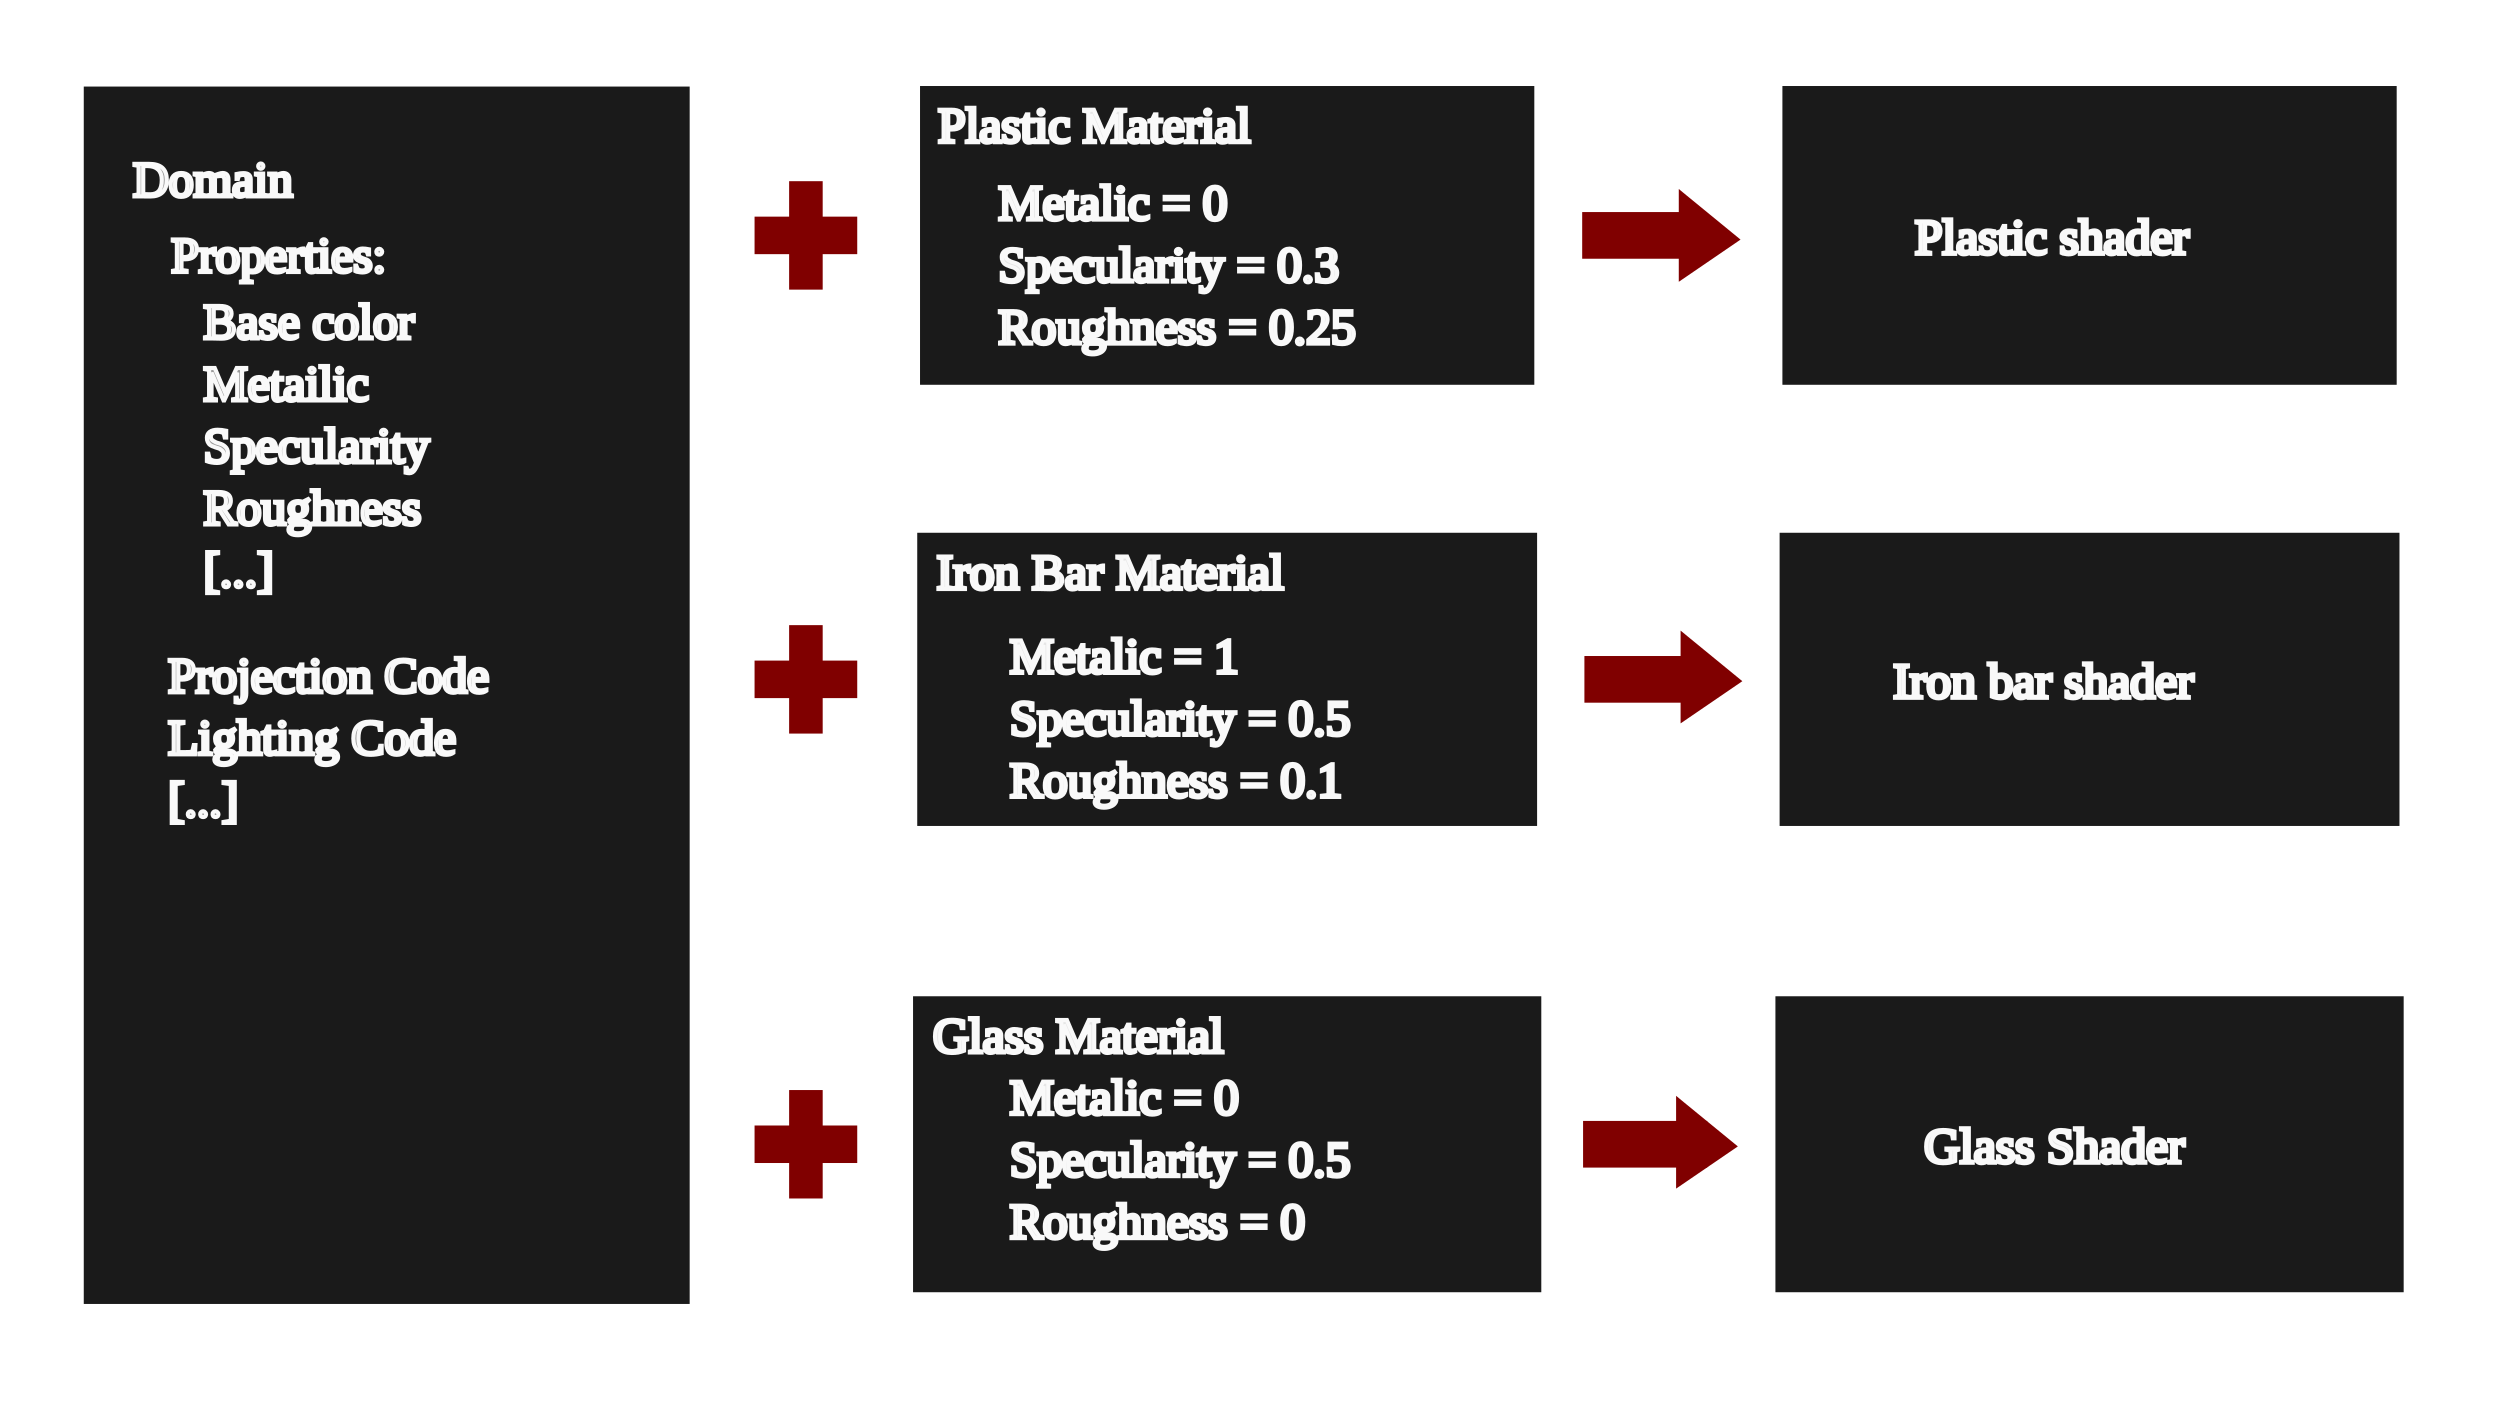
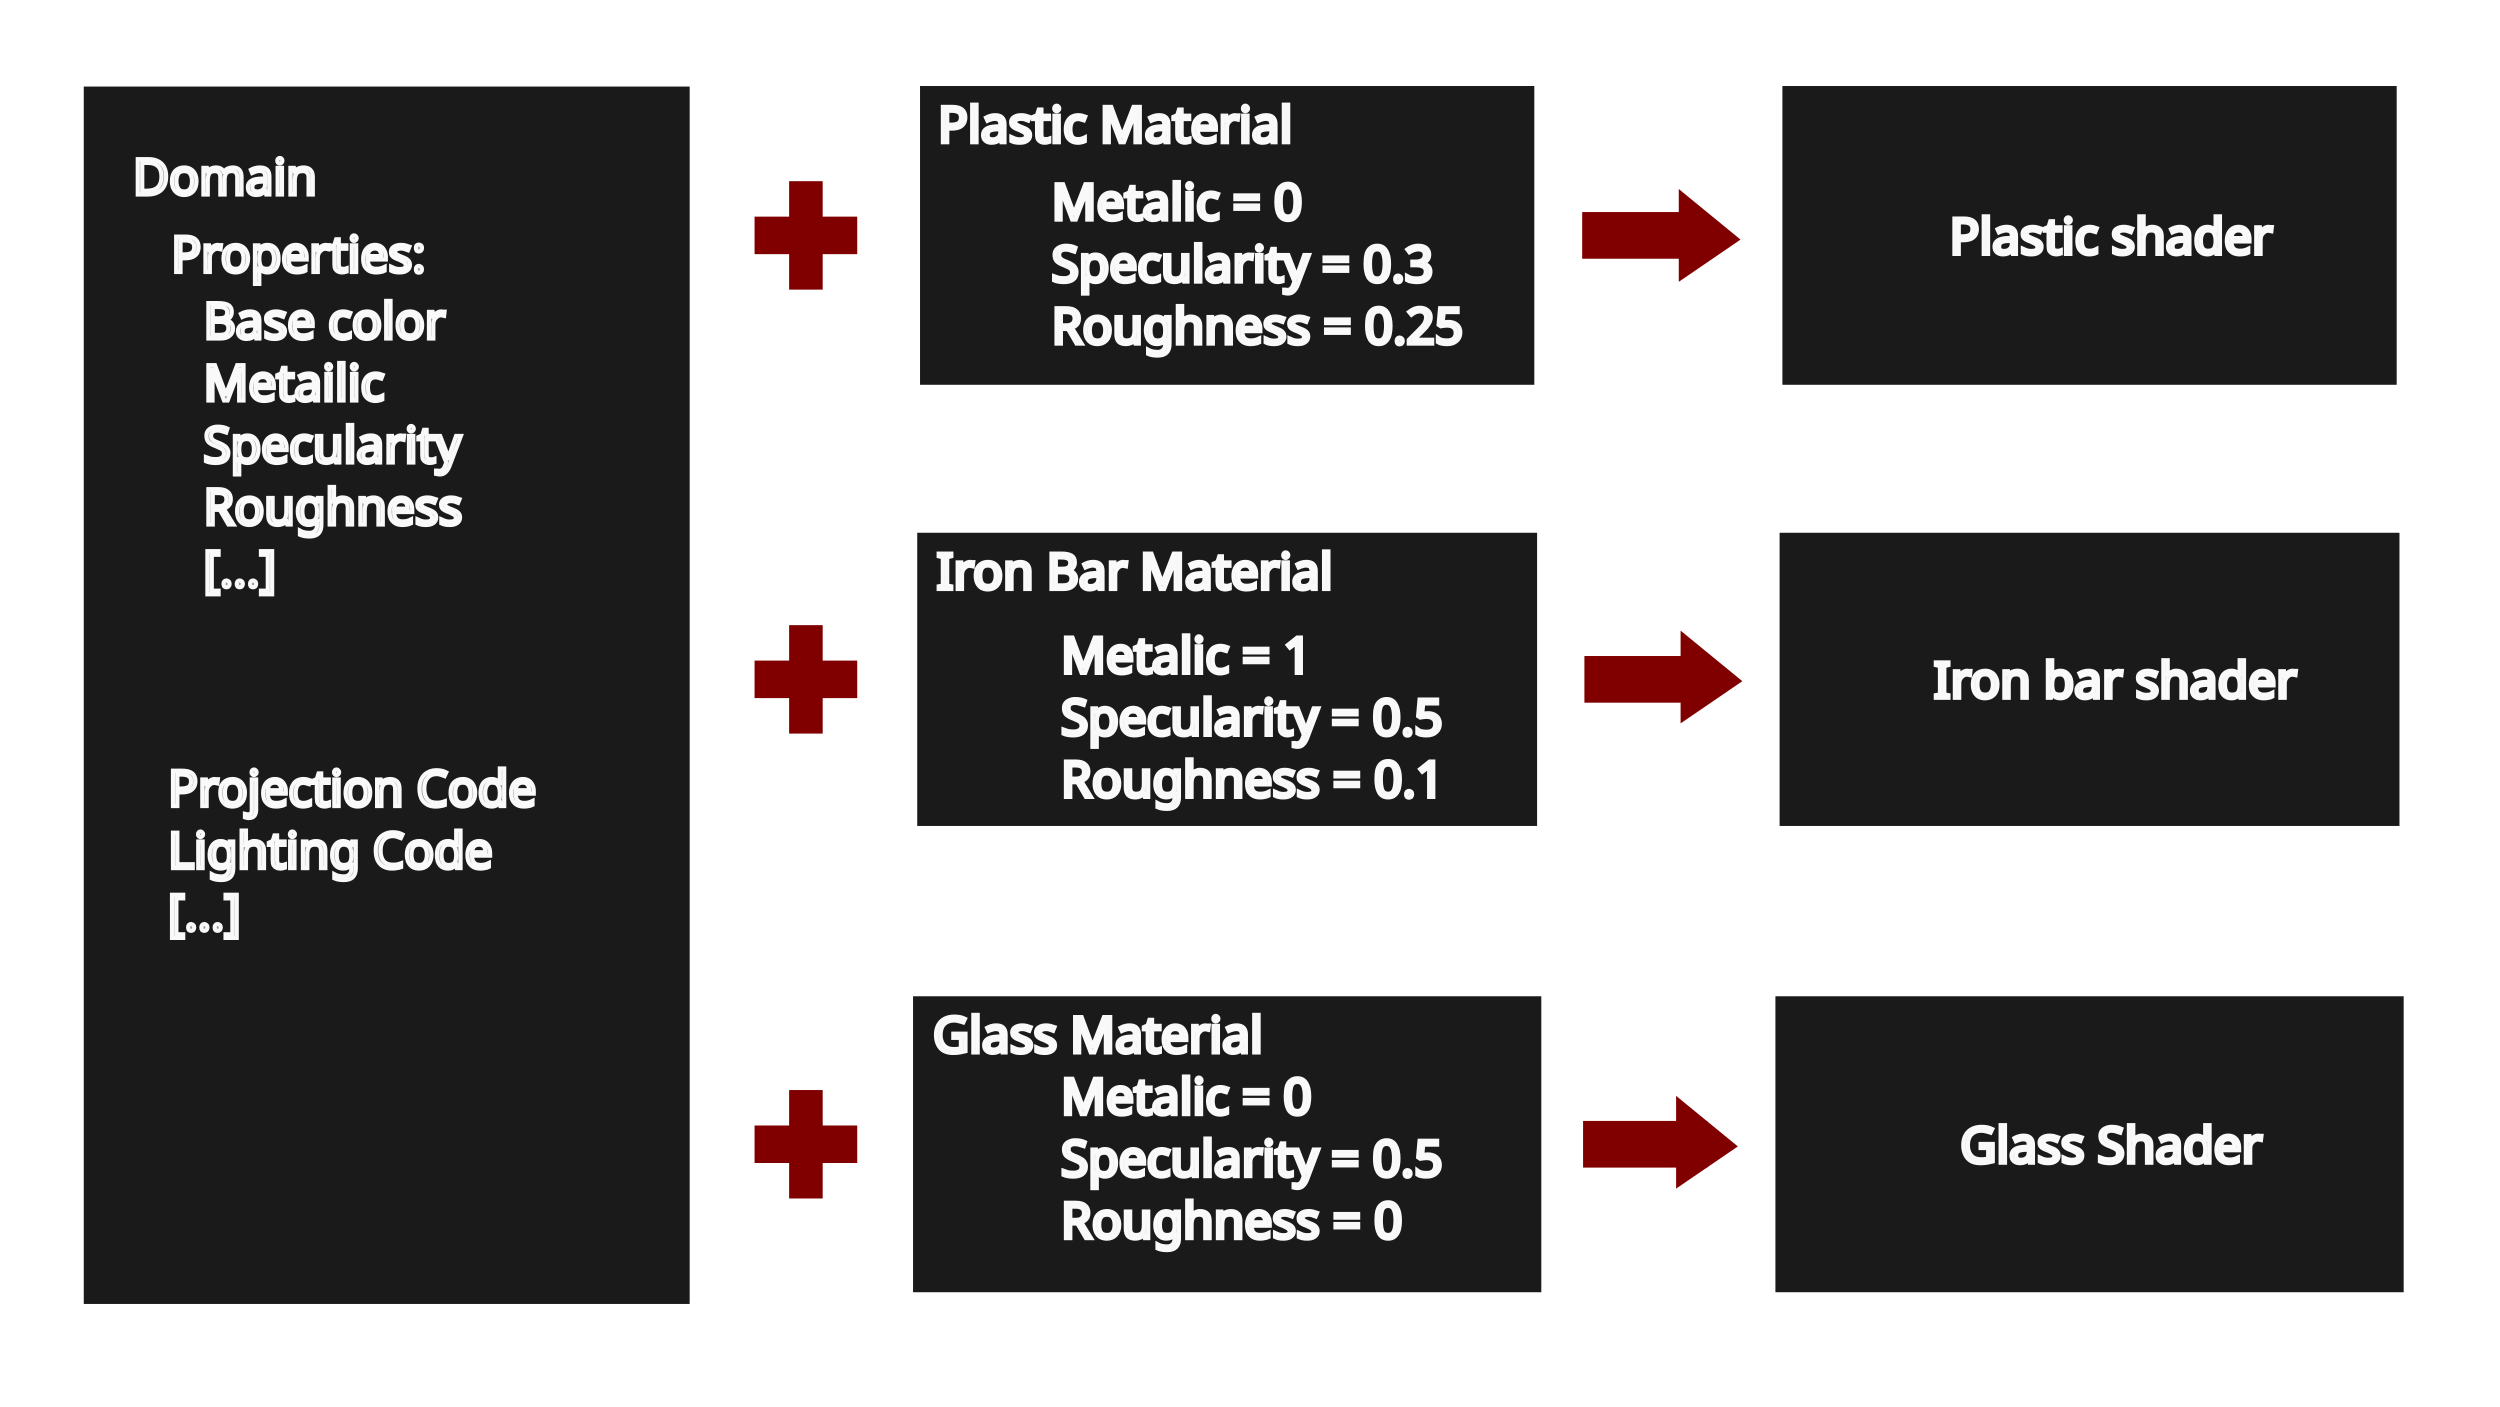
<svg xmlns="http://www.w3.org/2000/svg" width="160mm" height="90mm" viewBox="0 0 160 90" version="1.1" id="svg1">
  <defs id="defs1">
    <rect x="32.164" y="36.55" width="110.625" height="18.519" id="rect10" />
  </defs>
  <g id="layer1">
    <rect style="fill:#1a1a1a;stroke-width:0.265" id="rect4" width="38.778" height="77.913" x="5.361" y="5.54" />
    <rect style="fill:#1a1a1a;stroke-width:0.265" id="rect5" width="39.314" height="19.121" x="58.882" y="5.505" />
    <rect style="fill:#1a1a1a;stroke-width:0.265" id="rect6" width="39.671" height="18.764" x="58.703" y="34.097" />
    <rect style="fill:#1a1a1a;stroke-width:0.265" id="rect7" width="40.208" height="18.942" x="58.435" y="63.761" />
    <rect style="fill:#1a1a1a;stroke-width:0.265" id="rect5-6" width="39.314" height="19.121" x="114.074" y="5.505" />
    <rect style="fill:#1a1a1a;stroke-width:0.265" id="rect6-9" width="39.671" height="18.764" x="113.895" y="34.097" />
    <rect style="fill:#1a1a1a;stroke-width:0.265" id="rect7-6" width="40.208" height="18.942" x="113.627" y="63.761" />
    <rect style="fill:#800000;stroke-width:0.222" id="rect8-2" width="6.571" height="2.401" x="48.292" y="42.278" />
    <rect style="fill:#800000;stroke-width:0.194" id="rect9-6" width="2.148" height="6.94" x="50.504" y="40.009" />
    <rect style="fill:#800000;stroke-width:0.222" id="rect8-2-9" width="6.571" height="2.401" x="48.292" y="13.865" />
    <rect style="fill:#800000;stroke-width:0.194" id="rect9-6-6" width="2.148" height="6.94" x="50.504" y="11.596" />
    <rect style="fill:#800000;stroke-width:0.222" id="rect8-2-9-8" width="6.571" height="2.401" x="48.292" y="72.032" />
    <rect style="fill:#800000;stroke-width:0.194" id="rect9-6-6-5" width="2.148" height="6.94" x="50.504" y="69.763" />
    <rect style="fill:#800000;stroke-width:0.265" id="rect9" width="7.941" height="2.987" x="101.26" y="13.572" />
    <path style="fill:#800000;stroke-width:0.265" d="m 111.394,15.334 c -3.964,-3.239 -3.952,-3.239 -3.952,-3.239 v 5.94 z" id="path10" />
    <rect style="fill:#800000;stroke-width:0.265" id="rect9-0" width="7.941" height="2.987" x="101.402" y="41.985" />
    <path style="fill:#800000;stroke-width:0.265" d="m 111.51,43.596 c -3.964,-3.239 -3.952,-3.239 -3.952,-3.239 v 5.94 z" id="path10-3" />
    <rect style="fill:#800000;stroke-width:0.265" id="rect9-0-2" width="7.941" height="2.987" x="101.317" y="71.739" />
    <path style="fill:#800000;stroke-width:0.265" d="m 111.222,73.371 c -3.964,-3.239 -3.952,-3.239 -3.952,-3.239 v 5.94 z" id="path10-3-2" />
-     <text xml:space="preserve" transform="scale(0.2645833)" id="text10" style="white-space:pre;shape-inside:url(#rect10);display:inline;fill:#999999;stroke:#f9f9f9">
-       <tspan x="32.164" y="47.499" id="tspan1">Domain</tspan>
+     <text xml:space="preserve" transform="scale(0.2645833)" id="text10" style="white-space:pre;shape-inside:url(#rect10);display:inline;fill:#999999;stroke:#f9f9f9;-inkscape-font-specification:Calibri;font-family:Calibri;font-weight:normal;font-style:normal;font-stretch:normal;font-variant:normal">
+       <tspan x="32.164" y="47.051" id="tspan2">Domain</tspan>
    </text>
-     <text xml:space="preserve" style="font-size:3.175px;fill:#999999;stroke-width:0.265;stroke:#f9f9f9" x="10.96" y="17.407" id="text11">
-       <tspan id="tspan11" style="stroke-width:0.265;stroke:#f9f9f9;fill:#999999" x="10.96" y="17.407">Properties:</tspan>
+     <text xml:space="preserve" style="font-size:3.175px;fill:#999999;stroke-width:0.265;stroke:#f9f9f9;-inkscape-font-specification:Calibri;font-family:Calibri;font-weight:normal;font-style:normal;font-stretch:normal;font-variant:normal" x="10.96" y="17.407" id="text11">
+       <tspan id="tspan11" style="stroke-width:0.265;stroke:#f9f9f9;fill:#999999;-inkscape-font-specification:Calibri;font-family:Calibri;font-weight:normal;font-style:normal;font-stretch:normal;font-variant:normal" x="10.96" y="17.407">Properties:</tspan>
    </text>
-     <text xml:space="preserve" style="font-size:3.175px;fill:#999999;stroke-width:0.265;stroke:#f9f9f9" x="13.023" y="21.662" id="text12">
-       <tspan id="tspan12" style="stroke-width:0.265;stroke:#f9f9f9;fill:#999999" x="13.023" y="21.662">Base color</tspan>
-       <tspan style="stroke-width:0.265;stroke:#f9f9f9;fill:#999999" x="13.023" y="25.631" id="tspan15">Metailic</tspan>
-       <tspan style="stroke-width:0.265;stroke:#f9f9f9;fill:#999999" x="13.023" y="29.6" id="tspan13">Specularity</tspan>
-       <tspan style="stroke-width:0.265;stroke:#f9f9f9;fill:#999999" x="13.023" y="33.568" id="tspan16">Roughness</tspan>
-       <tspan style="stroke-width:0.265;stroke:#f9f9f9;fill:#999999" x="13.023" y="37.537" id="tspan17">[...]</tspan>
-       <tspan style="stroke-width:0.265;stroke:#f9f9f9;fill:#999999" x="13.023" y="41.506" id="tspan14" />
+     <text xml:space="preserve" style="font-size:3.175px;fill:#999999;stroke-width:0.265;stroke:#f9f9f9;-inkscape-font-specification:Calibri;font-family:Calibri;font-weight:normal;font-style:normal;font-stretch:normal;font-variant:normal" x="13.023" y="21.662" id="text12">
+       <tspan id="tspan12" style="stroke-width:0.265;stroke:#f9f9f9;fill:#999999;-inkscape-font-specification:Calibri;font-family:Calibri;font-weight:normal;font-style:normal;font-stretch:normal;font-variant:normal" x="13.023" y="21.662">Base color</tspan>
+       <tspan style="stroke-width:0.265;stroke:#f9f9f9;fill:#999999;-inkscape-font-specification:Calibri;font-family:Calibri;font-weight:normal;font-style:normal;font-stretch:normal;font-variant:normal" x="13.023" y="25.631" id="tspan15">Metailic</tspan>
+       <tspan style="stroke-width:0.265;stroke:#f9f9f9;fill:#999999;-inkscape-font-specification:Calibri;font-family:Calibri;font-weight:normal;font-style:normal;font-stretch:normal;font-variant:normal" x="13.023" y="29.6" id="tspan13">Specularity</tspan>
+       <tspan style="stroke-width:0.265;stroke:#f9f9f9;fill:#999999;-inkscape-font-specification:Calibri;font-family:Calibri;font-weight:normal;font-style:normal;font-stretch:normal;font-variant:normal" x="13.023" y="33.568" id="tspan16">Roughness</tspan>
+       <tspan style="stroke-width:0.265;stroke:#f9f9f9;fill:#999999;-inkscape-font-specification:Calibri;font-family:Calibri;font-weight:normal;font-style:normal;font-stretch:normal;font-variant:normal" x="13.023" y="37.537" id="tspan17">[...]</tspan>
+       <tspan style="stroke-width:0.265;stroke:#f9f9f9;fill:#999999;-inkscape-font-specification:Calibri;font-family:Calibri;font-weight:normal;font-style:normal;font-stretch:normal;font-variant:normal" x="13.023" y="41.506" id="tspan14" />
    </text>
-     <text xml:space="preserve" style="font-size:3.175px;fill:#e6e6e6;stroke-width:0.265;stroke:#f9f9f9" x="60.031" y="9.103" id="text18">
-       <tspan id="tspan18" style="stroke-width:0.265;stroke:#f9f9f9;fill:#e6e6e6" x="60.031" y="9.103">Plastic Material</tspan>
+     <text xml:space="preserve" style="font-size:3.175px;fill:#e6e6e6;stroke-width:0.265;stroke:#f9f9f9;-inkscape-font-specification:Calibri;font-family:Calibri;font-weight:normal;font-style:normal;font-stretch:normal;font-variant:normal" x="60.031" y="9.103" id="text18">
+       <tspan id="tspan18" style="stroke-width:0.265;stroke:#f9f9f9;fill:#e6e6e6;-inkscape-font-specification:Calibri;font-family:Calibri;font-weight:normal;font-style:normal;font-stretch:normal;font-variant:normal" x="60.031" y="9.103">Plastic Material</tspan>
    </text>
-     <text xml:space="preserve" style="font-size:3.175px;fill:#e6e6e6;stroke-width:0.265;stroke:#f9f9f9" x="63.896" y="14.055" id="text19">
-       <tspan id="tspan19" style="stroke-width:0.265;stroke:#f9f9f9;fill:#e6e6e6" x="63.896" y="14.055">Metalic = 0</tspan>
-       <tspan style="stroke-width:0.265;stroke:#f9f9f9;fill:#e6e6e6" x="63.896" y="18.023" id="tspan20">Specularity = 0.3</tspan>
-       <tspan style="stroke-width:0.265;stroke:#f9f9f9;fill:#e6e6e6" x="63.896" y="21.992" id="tspan21">Roughness = 0.25</tspan>
+     <text xml:space="preserve" style="font-style:normal;font-variant:normal;font-weight:normal;font-stretch:normal;font-size:3.175px;font-family:Calibri;-inkscape-font-specification:Calibri;fill:#e6e6e6;stroke:#f9f9f9;stroke-width:0.265" x="67.306" y="14.055" id="text19">
+       <tspan id="tspan19" style="font-style:normal;font-variant:normal;font-weight:normal;font-stretch:normal;font-family:Calibri;-inkscape-font-specification:Calibri;fill:#e6e6e6;stroke:#f9f9f9;stroke-width:0.265" x="67.306" y="14.055">Metalic = 0</tspan>
+       <tspan style="font-style:normal;font-variant:normal;font-weight:normal;font-stretch:normal;font-family:Calibri;-inkscape-font-specification:Calibri;fill:#e6e6e6;stroke:#f9f9f9;stroke-width:0.265" x="67.306" y="18.023" id="tspan20">Specularity = 0.3</tspan>
+       <tspan style="font-style:normal;font-variant:normal;font-weight:normal;font-stretch:normal;font-family:Calibri;-inkscape-font-specification:Calibri;fill:#e6e6e6;stroke:#f9f9f9;stroke-width:0.265" x="67.306" y="21.992" id="tspan21">Roughness = 0.25</tspan>
    </text>
-     <text xml:space="preserve" style="font-size:3.175px;fill:#e6e6e6;stroke-width:0.265;stroke:#f9f9f9" x="59.949" y="37.695" id="text22">
-       <tspan id="tspan22" style="stroke-width:0.265;stroke:#f9f9f9;fill:#e6e6e6" x="59.949" y="37.695">Iron Bar Material</tspan>
-       <tspan style="stroke-width:0.265;stroke:#f9f9f9;fill:#e6e6e6" x="59.949" y="41.663" id="tspan23" />
+     <text xml:space="preserve" style="font-size:3.175px;fill:#e6e6e6;stroke-width:0.265;stroke:#f9f9f9;-inkscape-font-specification:Calibri;font-family:Calibri;font-weight:normal;font-style:normal;font-stretch:normal;font-variant:normal" x="59.949" y="37.695" id="text22">
+       <tspan id="tspan22" style="stroke-width:0.265;stroke:#f9f9f9;fill:#e6e6e6;-inkscape-font-specification:Calibri;font-family:Calibri;font-weight:normal;font-style:normal;font-stretch:normal;font-variant:normal" x="59.949" y="37.695">Iron Bar Material</tspan>
+       <tspan style="stroke-width:0.265;stroke:#f9f9f9;fill:#e6e6e6;-inkscape-font-specification:Calibri;font-family:Calibri;font-weight:normal;font-style:normal;font-stretch:normal;font-variant:normal" x="59.949" y="41.663" id="tspan23" />
    </text>
-     <text xml:space="preserve" style="font-size:3.175px;fill:#e6e6e6;stroke-width:0.265;stroke:#f9f9f9" x="64.625" y="43.066" id="text24">
-       <tspan id="tspan24" style="stroke-width:0.265;stroke:#f9f9f9;fill:#e6e6e6" x="64.625" y="43.066">Metalic = 1</tspan>
-       <tspan style="stroke-width:0.265;stroke:#f9f9f9;fill:#e6e6e6" x="64.625" y="47.035" id="tspan25">Specularity = 0.5</tspan>
-       <tspan style="stroke-width:0.265;stroke:#f9f9f9;fill:#e6e6e6" x="64.625" y="51.004" id="tspan26">Roughness = 0.1</tspan>
+     <text xml:space="preserve" style="font-style:normal;font-variant:normal;font-weight:normal;font-stretch:normal;font-size:3.175px;font-family:Calibri;-inkscape-font-specification:Calibri;fill:#e6e6e6;stroke:#f9f9f9;stroke-width:0.265" x="67.907" y="43.066" id="text24">
+       <tspan id="tspan24" style="font-style:normal;font-variant:normal;font-weight:normal;font-stretch:normal;font-family:Calibri;-inkscape-font-specification:Calibri;fill:#e6e6e6;stroke:#f9f9f9;stroke-width:0.265" x="67.907" y="43.066">Metalic = 1</tspan>
+       <tspan style="font-style:normal;font-variant:normal;font-weight:normal;font-stretch:normal;font-family:Calibri;-inkscape-font-specification:Calibri;fill:#e6e6e6;stroke:#f9f9f9;stroke-width:0.265" x="67.907" y="47.035" id="tspan25">Specularity = 0.5</tspan>
+       <tspan style="font-style:normal;font-variant:normal;font-weight:normal;font-stretch:normal;font-family:Calibri;-inkscape-font-specification:Calibri;fill:#e6e6e6;stroke:#f9f9f9;stroke-width:0.265" x="67.907" y="51.004" id="tspan26">Roughness = 0.1</tspan>
    </text>
-     <text xml:space="preserve" style="font-size:3.175px;fill:#e6e6e6;stroke-width:0.265;stroke:#f9f9f9" x="59.716" y="67.359" id="text27">
-       <tspan id="tspan27" style="stroke-width:0.265;stroke:#f9f9f9;fill:#e6e6e6" x="59.716" y="67.359">Glass Material</tspan>
+     <text xml:space="preserve" style="font-size:3.175px;fill:#e6e6e6;stroke-width:0.265;stroke:#f9f9f9;-inkscape-font-specification:Calibri;font-family:Calibri;font-weight:normal;font-style:normal;font-stretch:normal;font-variant:normal" x="59.716" y="67.359" id="text27">
+       <tspan id="tspan27" style="stroke-width:0.265;stroke:#f9f9f9;fill:#e6e6e6;-inkscape-font-specification:Calibri;font-family:Calibri;font-weight:normal;font-style:normal;font-stretch:normal;font-variant:normal" x="59.716" y="67.359">Glass Material</tspan>
    </text>
-     <text xml:space="preserve" style="font-size:3.175px;fill:#e6e6e6;stroke-width:0.265;stroke:#f9f9f9" x="64.625" y="71.304" id="text28">
-       <tspan id="tspan28" style="stroke-width:0.265;stroke:#f9f9f9;fill:#e6e6e6" x="64.625" y="71.304">Metalic = 0</tspan>
-       <tspan style="stroke-width:0.265;stroke:#f9f9f9;fill:#e6e6e6" x="64.625" y="75.273" id="tspan29">Specularity = 0.5</tspan>
-       <tspan style="stroke-width:0.265;stroke:#f9f9f9;fill:#e6e6e6" x="64.625" y="79.242" id="tspan30">Roughness = 0</tspan>
+     <text xml:space="preserve" style="font-style:normal;font-variant:normal;font-weight:normal;font-stretch:normal;font-size:3.175px;font-family:Calibri;-inkscape-font-specification:Calibri;fill:#e6e6e6;stroke:#f9f9f9;stroke-width:0.265" x="67.907" y="71.304" id="text28">
+       <tspan id="tspan28" style="font-style:normal;font-variant:normal;font-weight:normal;font-stretch:normal;font-family:Calibri;-inkscape-font-specification:Calibri;fill:#e6e6e6;stroke:#f9f9f9;stroke-width:0.265" x="67.907" y="71.304">Metalic = 0</tspan>
+       <tspan style="font-style:normal;font-variant:normal;font-weight:normal;font-stretch:normal;font-family:Calibri;-inkscape-font-specification:Calibri;fill:#e6e6e6;stroke:#f9f9f9;stroke-width:0.265" x="67.907" y="75.273" id="tspan29">Specularity = 0.5</tspan>
+       <tspan style="font-style:normal;font-variant:normal;font-weight:normal;font-stretch:normal;font-family:Calibri;-inkscape-font-specification:Calibri;fill:#e6e6e6;stroke:#f9f9f9;stroke-width:0.265" x="67.907" y="79.242" id="tspan30">Roughness = 0</tspan>
    </text>
-     <text xml:space="preserve" style="font-size:3.175px;fill:#e6e6e6;stroke-width:0.265;stroke:#f9f9f9" x="123.148" y="74.415" id="text31">
-       <tspan id="tspan31" style="stroke-width:0.265;stroke:#f9f9f9;fill:#e6e6e6" x="123.148" y="74.415">Glass Shader</tspan>
+     <text xml:space="preserve" style="font-style:normal;font-variant:normal;font-weight:normal;font-stretch:normal;font-size:3.175px;font-family:Calibri;-inkscape-font-specification:Calibri;fill:#e6e6e6;stroke:#f9f9f9;stroke-width:0.265" x="125.459" y="74.415" id="text31">
+       <tspan id="tspan31" style="font-style:normal;font-variant:normal;font-weight:normal;font-stretch:normal;font-family:Calibri;-inkscape-font-specification:Calibri;fill:#e6e6e6;stroke:#f9f9f9;stroke-width:0.265" x="125.459" y="74.415">Glass Shader</tspan>
    </text>
-     <text xml:space="preserve" style="font-size:3.175px;fill:#e6e6e6;stroke-width:0.265;stroke:#f9f9f9" x="121.171" y="44.661" id="text32">
-       <tspan id="tspan32" style="stroke-width:0.265;stroke:#f9f9f9;fill:#e6e6e6" x="121.171" y="44.661">Iron bar shader</tspan>
+     <text xml:space="preserve" style="font-style:normal;font-variant:normal;font-weight:normal;font-stretch:normal;font-size:3.175px;font-family:Calibri;-inkscape-font-specification:Calibri;fill:#e6e6e6;stroke:#f9f9f9;stroke-width:0.265" x="123.767" y="44.661" id="text32">
+       <tspan id="tspan32" style="font-style:normal;font-variant:normal;font-weight:normal;font-stretch:normal;font-family:Calibri;-inkscape-font-specification:Calibri;fill:#e6e6e6;stroke:#f9f9f9;stroke-width:0.265" x="123.767" y="44.661">Iron bar shader</tspan>
    </text>
-     <text xml:space="preserve" style="font-size:3.175px;fill:#e6e6e6;stroke-width:0.265;stroke:#f9f9f9" x="122.552" y="16.248" id="text33">
-       <tspan id="tspan33" style="stroke-width:0.265;stroke:#f9f9f9;fill:#e6e6e6" x="122.552" y="16.248">Plastic shader</tspan>
+     <text xml:space="preserve" style="font-style:normal;font-variant:normal;font-weight:normal;font-stretch:normal;font-size:3.175px;font-family:Calibri;-inkscape-font-specification:Calibri;fill:#e6e6e6;stroke:#f9f9f9;stroke-width:0.265" x="124.769" y="16.248" id="text33">
+       <tspan id="tspan33" style="font-style:normal;font-variant:normal;font-weight:normal;font-stretch:normal;font-family:Calibri;-inkscape-font-specification:Calibri;fill:#e6e6e6;stroke:#f9f9f9;stroke-width:0.265" x="124.769" y="16.248">Plastic shader</tspan>
    </text>
-     <text xml:space="preserve" style="font-size:3.175px;fill:#999999;stroke-width:0.265;stroke:#f9f9f9" x="10.759" y="44.311" id="text34">
-       <tspan id="tspan34" style="stroke-width:0.265;stroke:#f9f9f9;fill:#999999" x="10.759" y="44.311">Projection Code</tspan>
-       <tspan style="stroke-width:0.265;stroke:#f9f9f9;fill:#999999" x="10.759" y="48.28" id="tspan35">Lighting Code</tspan>
-       <tspan style="stroke-width:0.265;stroke:#f9f9f9;fill:#999999" x="10.759" y="52.249" id="tspan36">[...]</tspan>
+     <text xml:space="preserve" style="font-style:normal;font-variant:normal;font-weight:normal;font-stretch:normal;font-size:3.175px;font-family:Calibri;-inkscape-font-specification:Calibri;fill:#999999;stroke:#f9f9f9;stroke-width:0.265" x="10.759" y="51.587" id="text34">
+       <tspan id="tspan34" style="font-style:normal;font-variant:normal;font-weight:normal;font-stretch:normal;font-family:Calibri;-inkscape-font-specification:Calibri;fill:#999999;stroke:#f9f9f9;stroke-width:0.265" x="10.759" y="51.587">Projection Code</tspan>
+       <tspan style="font-style:normal;font-variant:normal;font-weight:normal;font-stretch:normal;font-family:Calibri;-inkscape-font-specification:Calibri;fill:#999999;stroke:#f9f9f9;stroke-width:0.265" x="10.759" y="55.556" id="tspan35">Lighting Code</tspan>
+       <tspan style="font-style:normal;font-variant:normal;font-weight:normal;font-stretch:normal;font-family:Calibri;-inkscape-font-specification:Calibri;fill:#999999;stroke:#f9f9f9;stroke-width:0.265" x="10.759" y="59.525" id="tspan36">[...]</tspan>
    </text>
  </g>
</svg>
